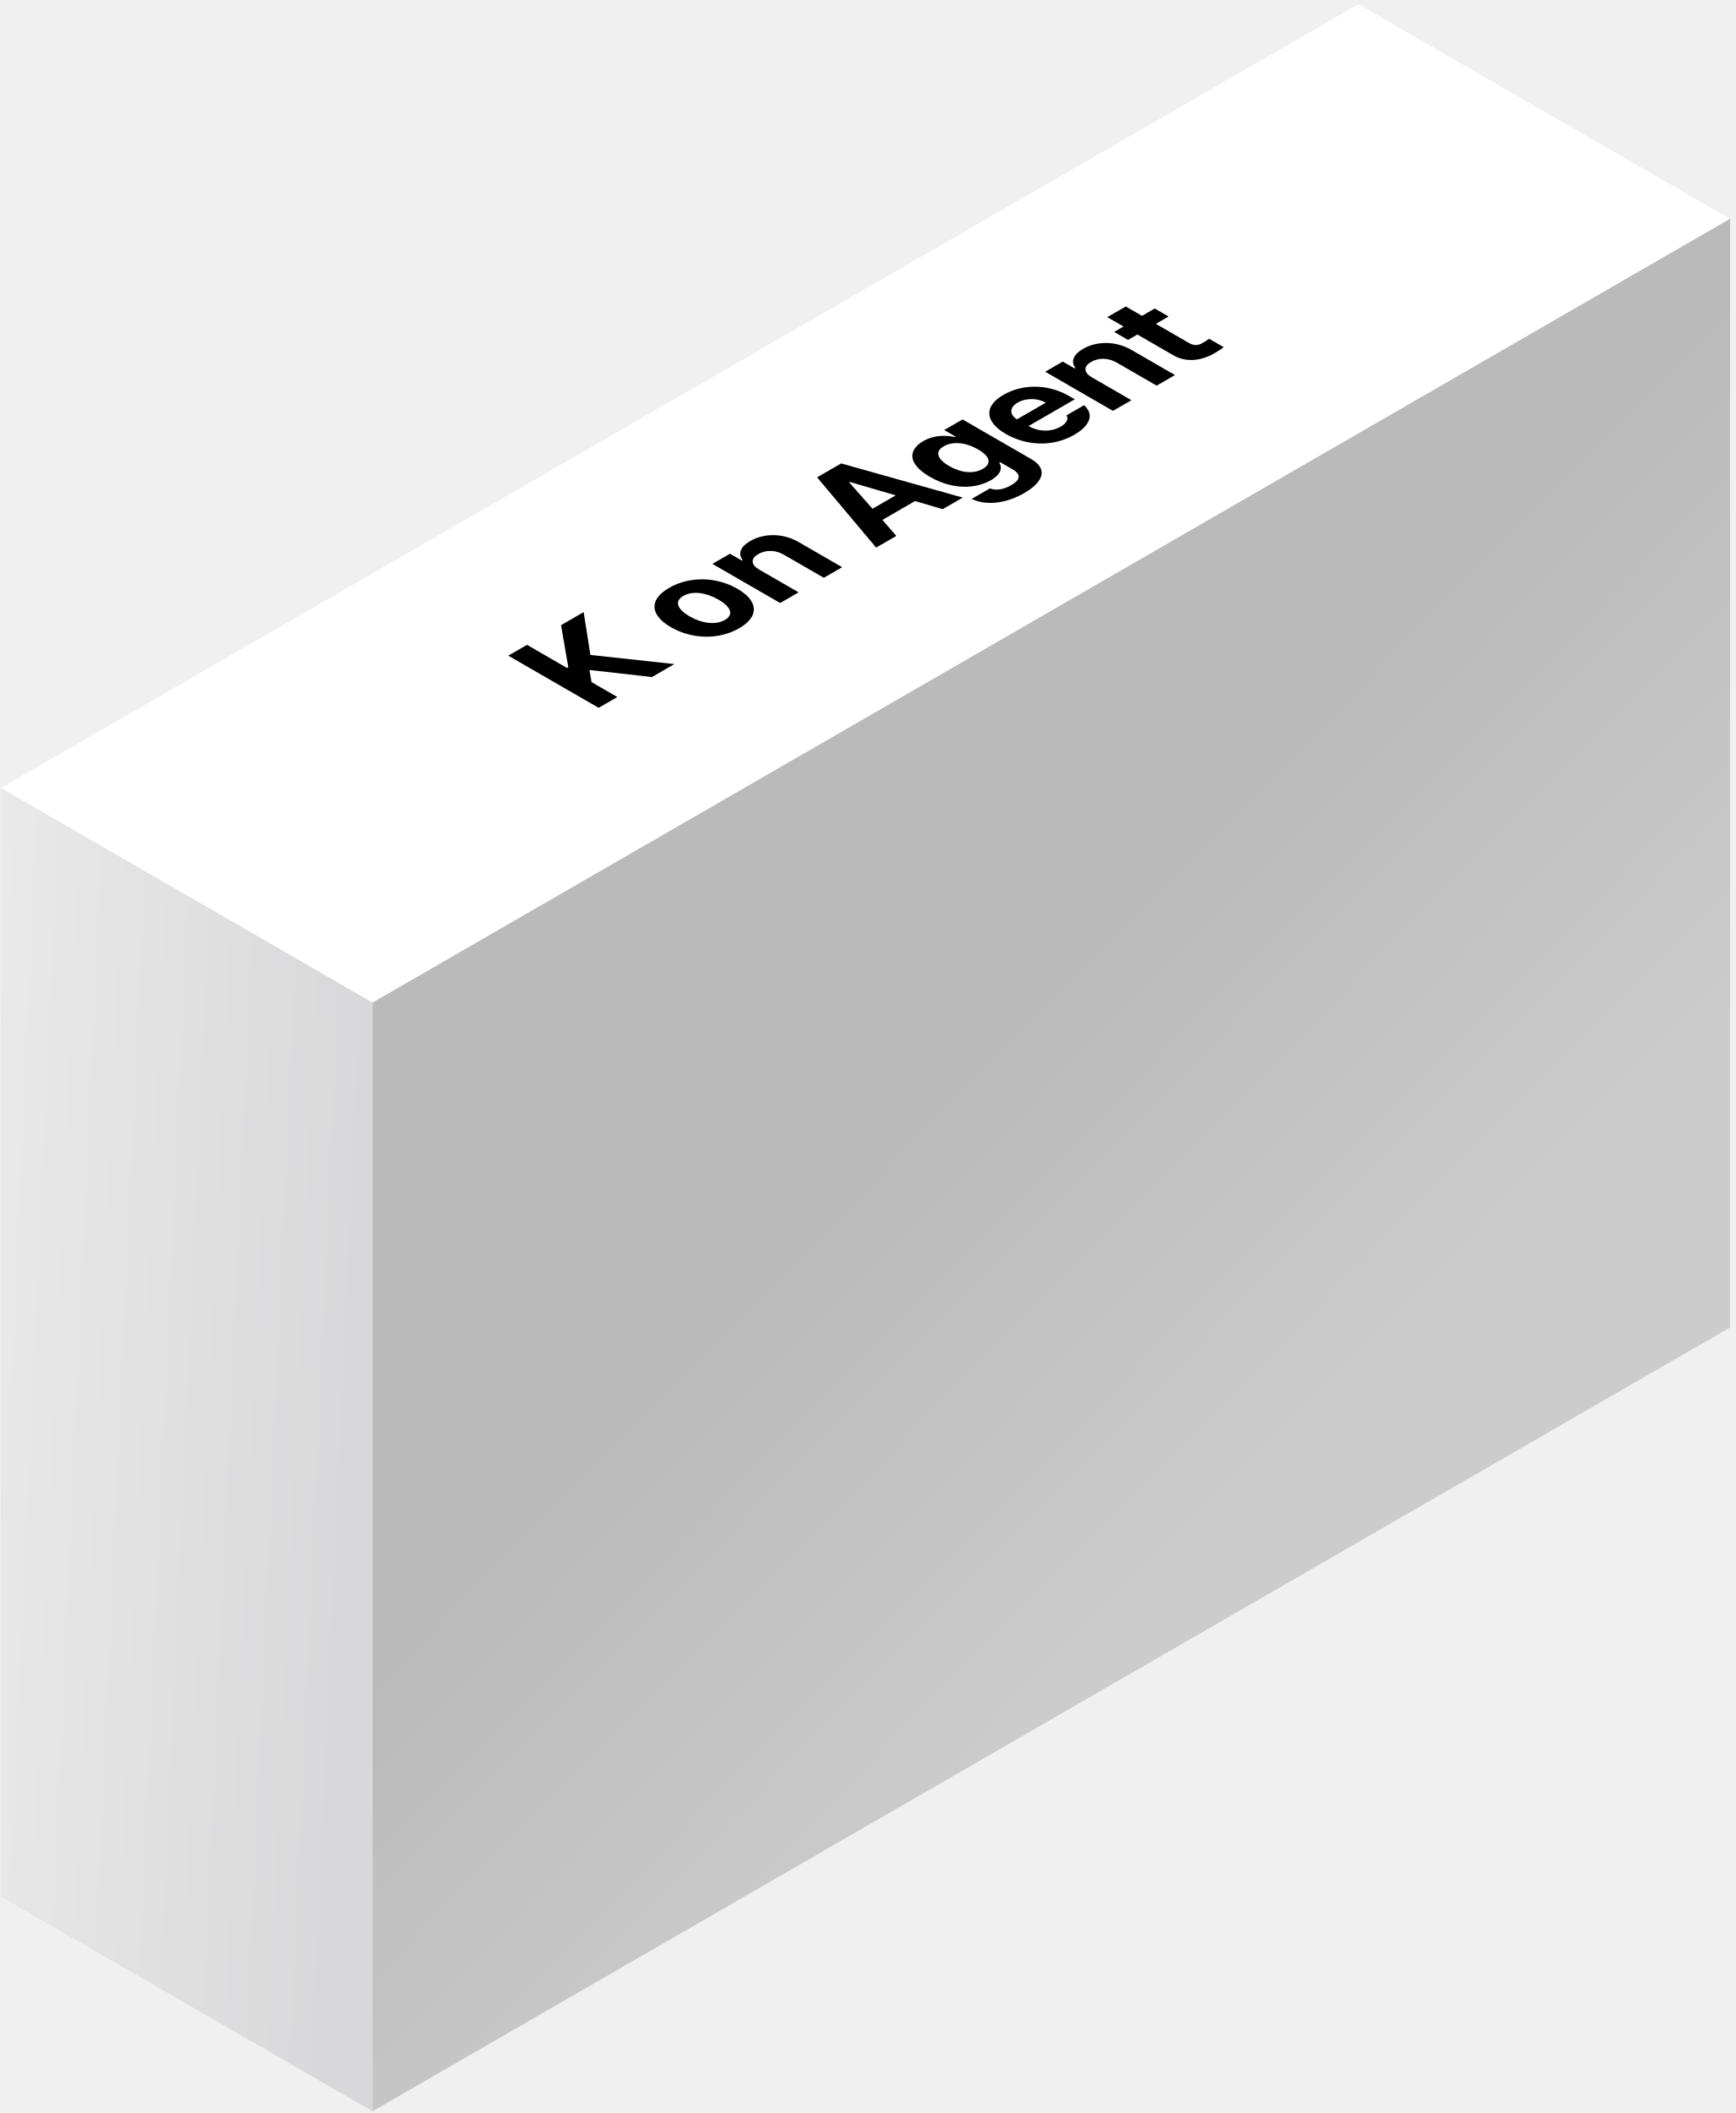
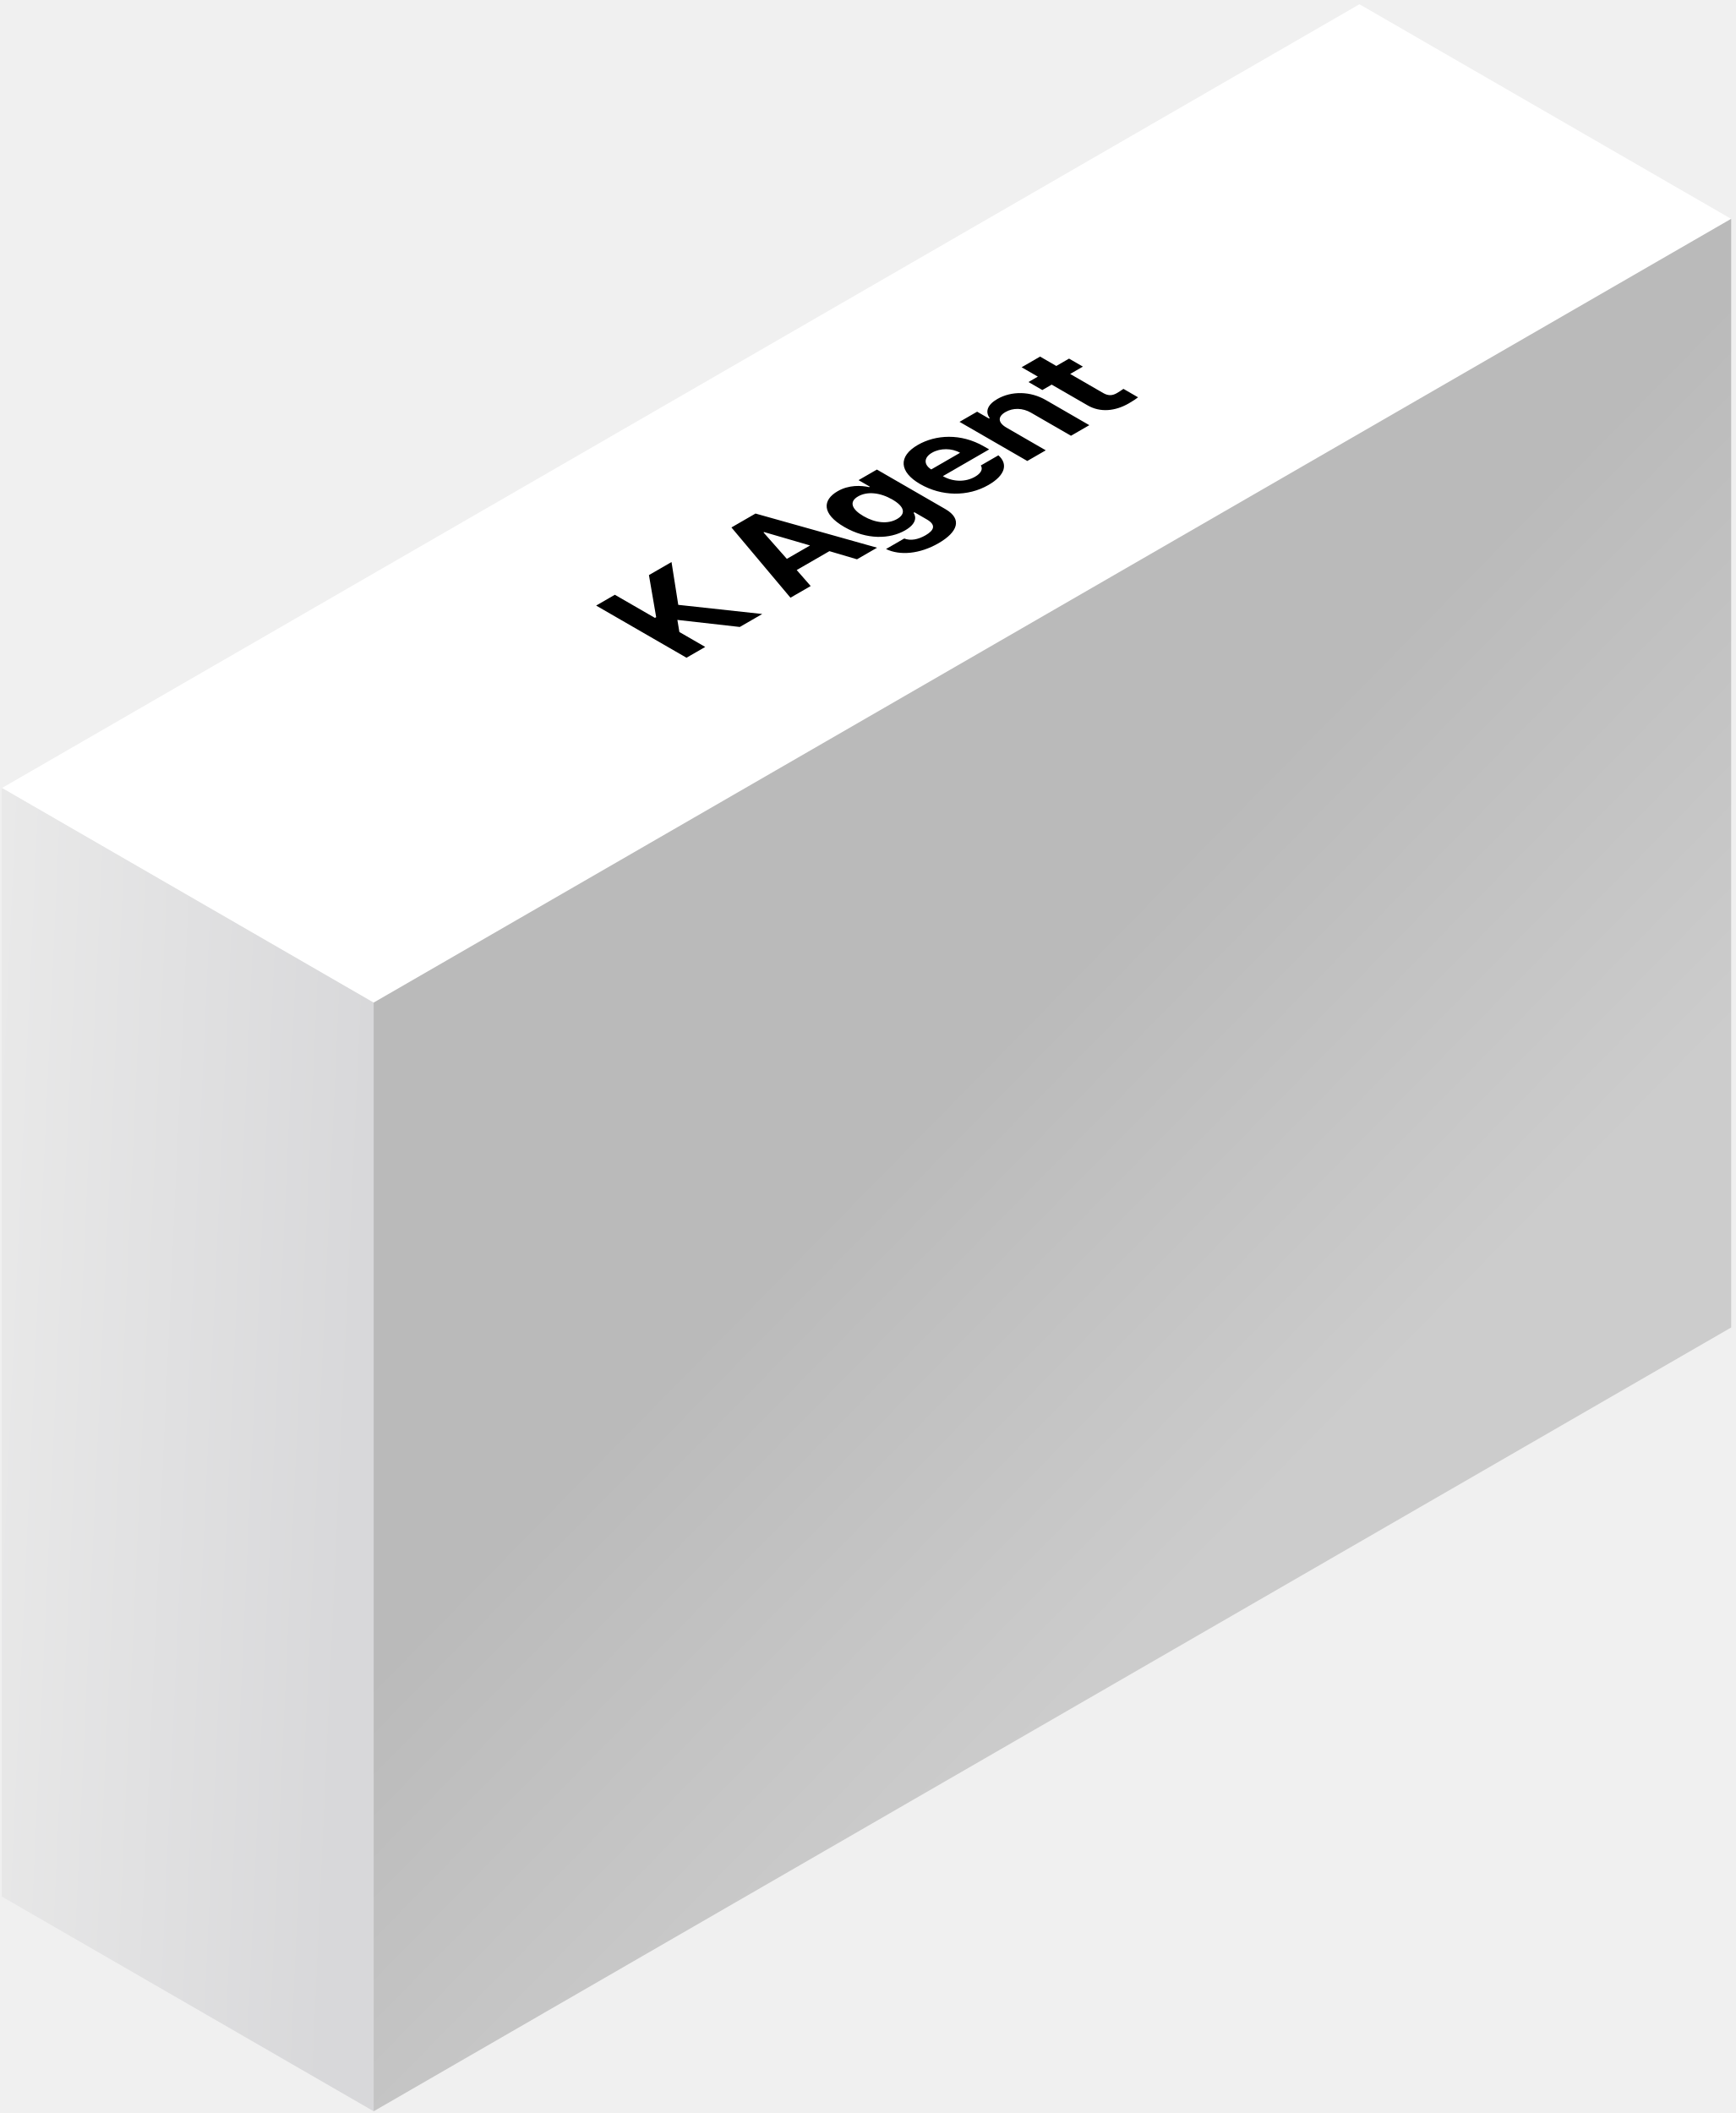
<svg xmlns="http://www.w3.org/2000/svg" width="207" height="252" viewBox="0 0 207 252" fill="none">
-   <rect width="51.2" height="186.944" transform="matrix(0.866025 0.5 -0.866025 0.5 162 0.506836)" fill="white" />
-   <path d="M0.086 93.971L44.43 119.573V251.789L0.086 226.187V93.971Z" fill="url(#paint0_linear_228_3414)" />
-   <rect width="186.952" height="132.223" transform="matrix(0.866025 -0.5 0 1 44.4297 119.571)" fill="url(#paint1_linear_228_3414)" />
-   <path d="M71.395 84.416L60.618 78.194L62.851 76.905L67.629 79.663L67.778 79.578L66.914 74.559L69.609 73.003L70.412 78.108L80.43 79.199L77.751 80.746L70.308 79.904L70.546 81.348L73.627 83.127L71.395 84.416ZM88.156 74.928C85.714 76.337 82.514 76.243 80.014 74.799C77.513 73.355 77.364 71.516 79.805 70.107C82.246 68.698 85.447 68.775 87.947 70.219C90.448 71.662 90.597 73.519 88.156 74.928ZM86.459 73.931C87.59 73.278 87.114 72.333 85.7 71.516C84.271 70.691 82.633 70.416 81.502 71.069C80.356 71.731 80.817 72.685 82.246 73.51C83.66 74.326 85.312 74.593 86.459 73.931ZM90.575 67.945L95.249 70.644L93.046 71.916L84.963 67.249L87.062 66.038L88.476 66.854L88.565 66.802C88 66.046 88.282 65.213 89.473 64.525C91.155 63.554 93.418 63.571 95.293 64.671L100.443 67.645L98.255 68.908L93.492 66.158C92.495 65.582 91.349 65.556 90.441 66.081C89.518 66.613 89.503 67.327 90.575 67.945ZM106.904 63.915L104.493 65.307L97.452 56.928L100.325 55.269L114.823 59.343L112.426 60.726L109.137 59.755L105.237 62.007L106.904 63.915ZM104.061 60.675L106.829 59.076L101.352 57.478L101.277 57.521L104.061 60.675ZM122.154 58.805C119.921 60.094 117.554 60.309 115.887 59.502L118.06 58.247C118.819 58.548 119.727 58.367 120.606 57.86C121.633 57.267 121.886 56.623 120.754 55.969L119.281 55.119L119.177 55.179C119.534 55.729 119.474 56.52 118.179 57.267C116.349 58.324 113.61 58.427 110.916 56.872C108.177 55.291 108.326 53.641 110.112 52.609C111.466 51.827 112.925 51.913 113.878 52.12L113.967 52.068L112.612 51.286L114.801 50.023L122.972 54.741C125.026 55.926 124.446 57.482 122.154 58.805ZM117.212 55.918C118.313 55.282 118.075 54.423 116.646 53.598C115.202 52.764 113.654 52.592 112.553 53.228C111.437 53.873 111.809 54.775 113.208 55.583C114.607 56.391 116.096 56.562 117.212 55.918ZM128.115 51.857C125.644 53.284 122.519 53.232 119.958 51.754C117.458 50.31 117.309 48.454 119.676 47.088C121.804 45.859 124.811 45.67 127.565 47.26L128.19 47.62L122.667 50.809C123.888 51.513 125.377 51.531 126.508 50.877C127.252 50.448 127.46 49.949 127.192 49.537L129.291 48.325C130.467 49.365 130.11 50.706 128.115 51.857ZM121.283 50.01L124.722 48.024C123.739 47.457 122.355 47.449 121.372 48.016C120.36 48.6 120.39 49.451 121.283 50.01ZM130.266 45.029L134.94 47.728L132.737 49L124.655 44.333L126.754 43.121L128.168 43.938L128.257 43.886C127.691 43.13 127.974 42.297 129.165 41.609C130.847 40.638 133.109 40.655 134.985 41.755L140.135 44.728L137.947 45.992L133.184 43.242C132.187 42.666 131.04 42.64 130.132 43.164C129.21 43.697 129.195 44.41 130.266 45.029ZM137.717 36.792L139.369 37.746L137.851 38.623L141.795 40.9C142.435 41.269 142.911 41.183 143.373 40.934C143.596 40.805 143.968 40.573 144.206 40.401L145.948 41.407C145.754 41.57 145.397 41.811 144.846 42.129C143.254 43.048 141.453 43.263 139.905 42.352L135.648 39.894L134.531 40.539L132.879 39.585L133.995 38.94L132.06 37.823L134.263 36.551L136.198 37.669L137.717 36.792Z" fill="black" />
+   <rect width="51.2" height="186.944" transform="matrix(0.866025 0.5 -0.866025 0.5 162.133 0.507812)" fill="white" />
+   <path d="M0.219 93.973L44.562 119.575V251.791L0.219 226.189V93.973Z" fill="url(#paint0_linear_1184_2492)" />
+   <rect width="186.952" height="132.223" transform="matrix(0.866025 -0.5 0 1 44.5625 119.572)" fill="url(#paint1_linear_1184_2492)" />
+   <path d="M81.875 78.443L71.098 72.221L73.331 70.932L78.109 73.69L78.258 73.604L77.395 68.586L80.089 67.03L80.892 72.135L90.91 73.226L88.231 74.773L80.788 73.931L81.026 75.375L84.108 77.154L81.875 78.443ZM96.686 69.892L94.275 71.284L87.234 62.905L90.107 61.246L104.605 65.32L102.208 66.703L98.919 65.732L95.019 67.984L96.686 69.892ZM93.843 66.652L96.612 65.053L91.134 63.455L91.059 63.498L93.843 66.652ZM111.936 64.782C109.703 66.072 107.336 66.286 105.669 65.478L107.842 64.224C108.601 64.525 109.509 64.344 110.388 63.837C111.415 63.244 111.668 62.6 110.536 61.947L109.063 61.096L108.959 61.156C109.316 61.706 109.256 62.496 107.961 63.244C106.131 64.301 103.392 64.404 100.698 62.849C97.959 61.268 98.108 59.618 99.894 58.586C101.248 57.804 102.707 57.89 103.66 58.096L103.749 58.045L102.394 57.263L104.583 56L112.754 60.718C114.808 61.904 114.228 63.459 111.936 64.782ZM106.994 61.895C108.095 61.259 107.857 60.4 106.428 59.575C104.984 58.741 103.436 58.569 102.335 59.205C101.219 59.85 101.591 60.752 102.99 61.56C104.389 62.368 105.878 62.539 106.994 61.895ZM117.897 57.834C115.426 59.261 112.301 59.209 109.74 57.731C107.24 56.287 107.091 54.431 109.458 53.065C111.586 51.836 114.593 51.647 117.347 53.236L117.972 53.597L112.449 56.786C113.67 57.49 115.159 57.508 116.29 56.855C117.034 56.425 117.242 55.926 116.974 55.514L119.073 54.302C120.249 55.342 119.892 56.683 117.897 57.834ZM111.065 55.986L114.504 54.001C113.521 53.434 112.137 53.426 111.155 53.993C110.142 54.577 110.172 55.428 111.065 55.986ZM120.048 51.006L124.722 53.705L122.519 54.977L114.437 50.31L116.536 49.099L117.95 49.915L118.039 49.863C117.473 49.107 117.756 48.273 118.947 47.586C120.629 46.615 122.891 46.632 124.767 47.732L129.917 50.706L127.729 51.969L122.966 49.219C121.969 48.643 120.822 48.617 119.915 49.142C118.992 49.674 118.977 50.388 120.048 51.006ZM127.499 42.769L129.151 43.723L127.633 44.599L131.577 46.877C132.217 47.246 132.693 47.16 133.155 46.911C133.378 46.782 133.75 46.55 133.988 46.378L135.73 47.384C135.536 47.547 135.179 47.788 134.628 48.106C133.036 49.025 131.235 49.24 129.687 48.329L125.43 45.871L124.313 46.516L122.661 45.562L123.777 44.917L121.842 43.8L124.045 42.528L125.98 43.646L127.499 42.769Z" fill="black" />
  <defs>
-     <linearGradient id="paint0_linear_228_3414" x1="44.068" y1="122.449" x2="-0.652" y2="120.423" gradientUnits="userSpaceOnUse">
+     <linearGradient id="paint0_linear_1184_2492" x1="44.201" y1="122.451" x2="-0.519" y2="120.425" gradientUnits="userSpaceOnUse">
      <stop stop-color="#D8D8DA" />
      <stop offset="1" stop-color="#E9E9E9" />
    </linearGradient>
-     <linearGradient id="paint1_linear_228_3414" x1="81.421" y1="48.828" x2="110.774" y2="125.897" gradientUnits="userSpaceOnUse">
+     <linearGradient id="paint1_linear_1184_2492" x1="81.421" y1="48.828" x2="110.774" y2="125.897" gradientUnits="userSpaceOnUse">
      <stop stop-color="#BABABA" />
      <stop offset="1" stop-color="#CCCCCC" />
    </linearGradient>
  </defs>
</svg>
